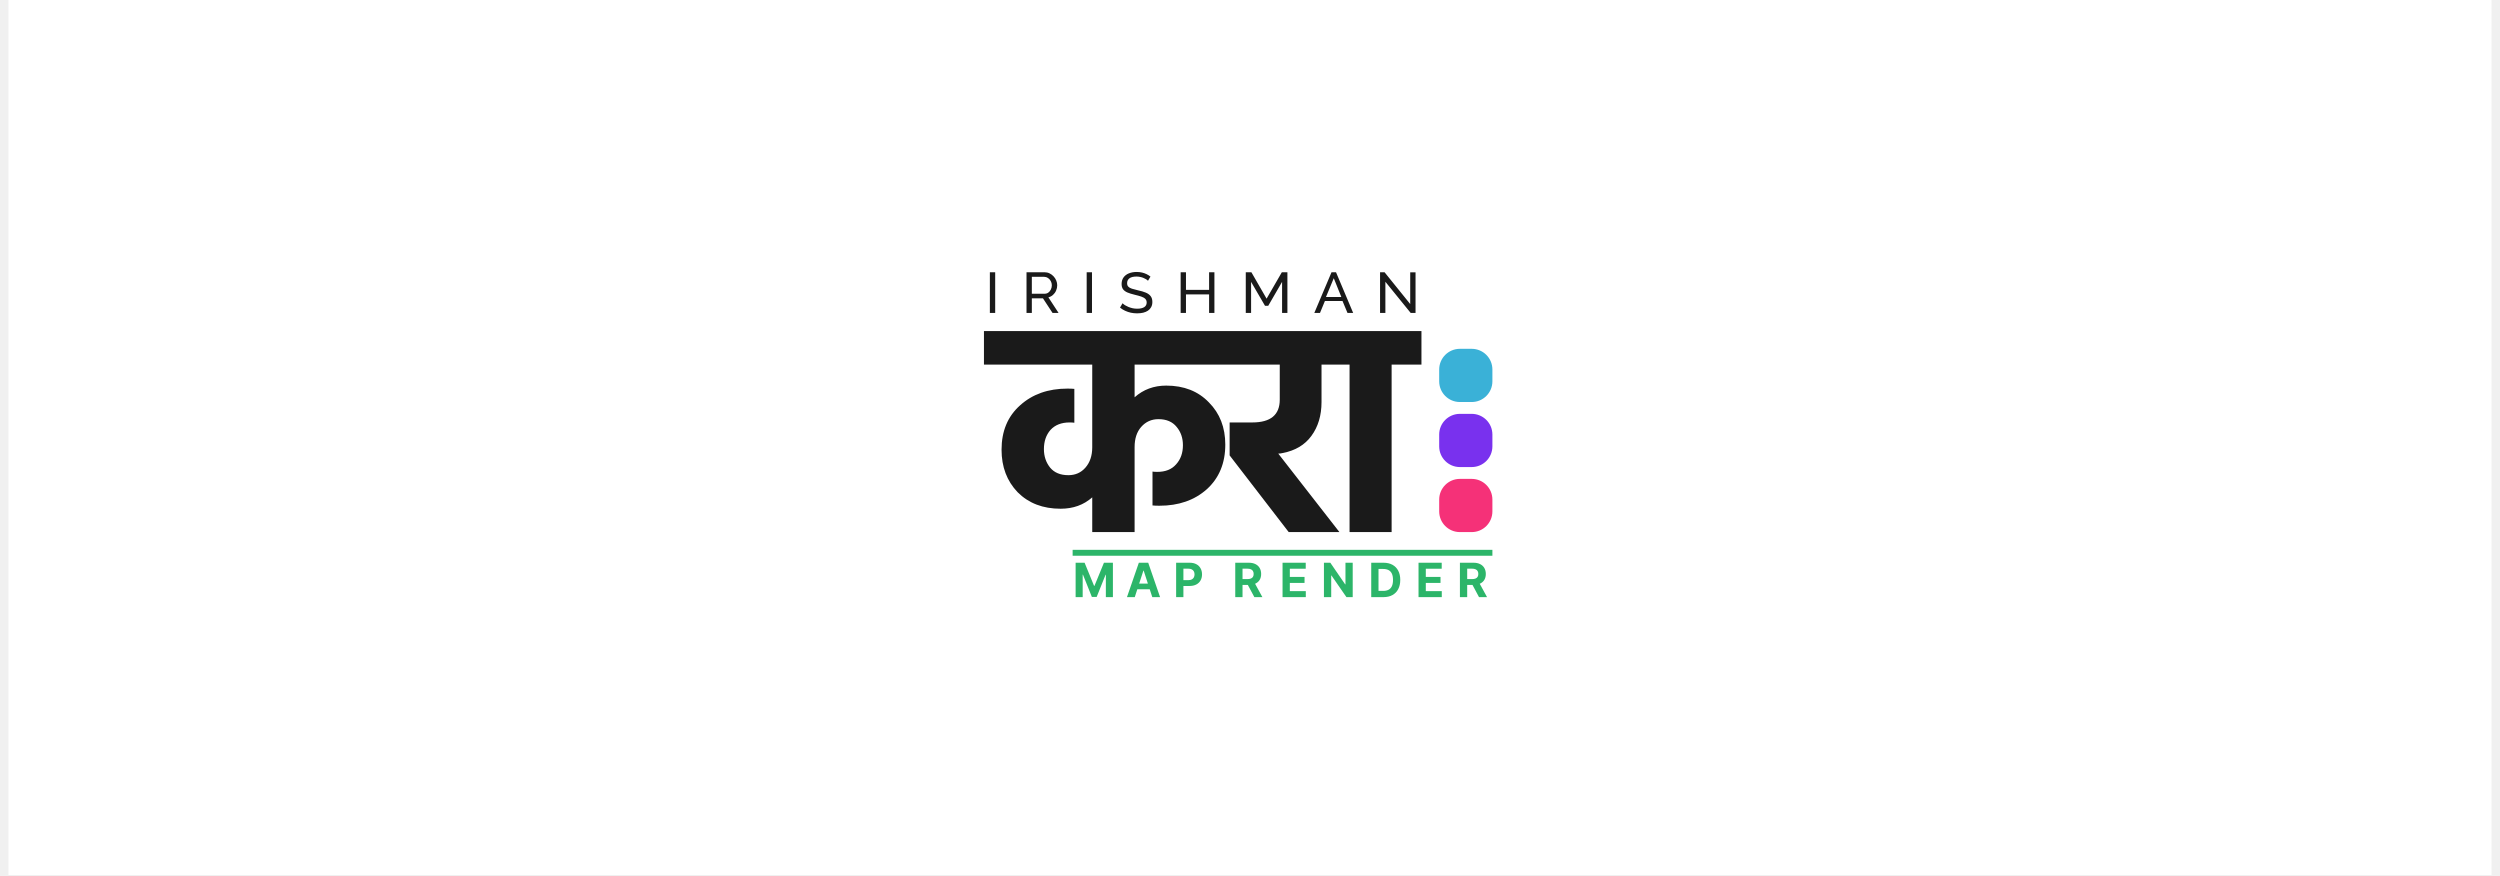
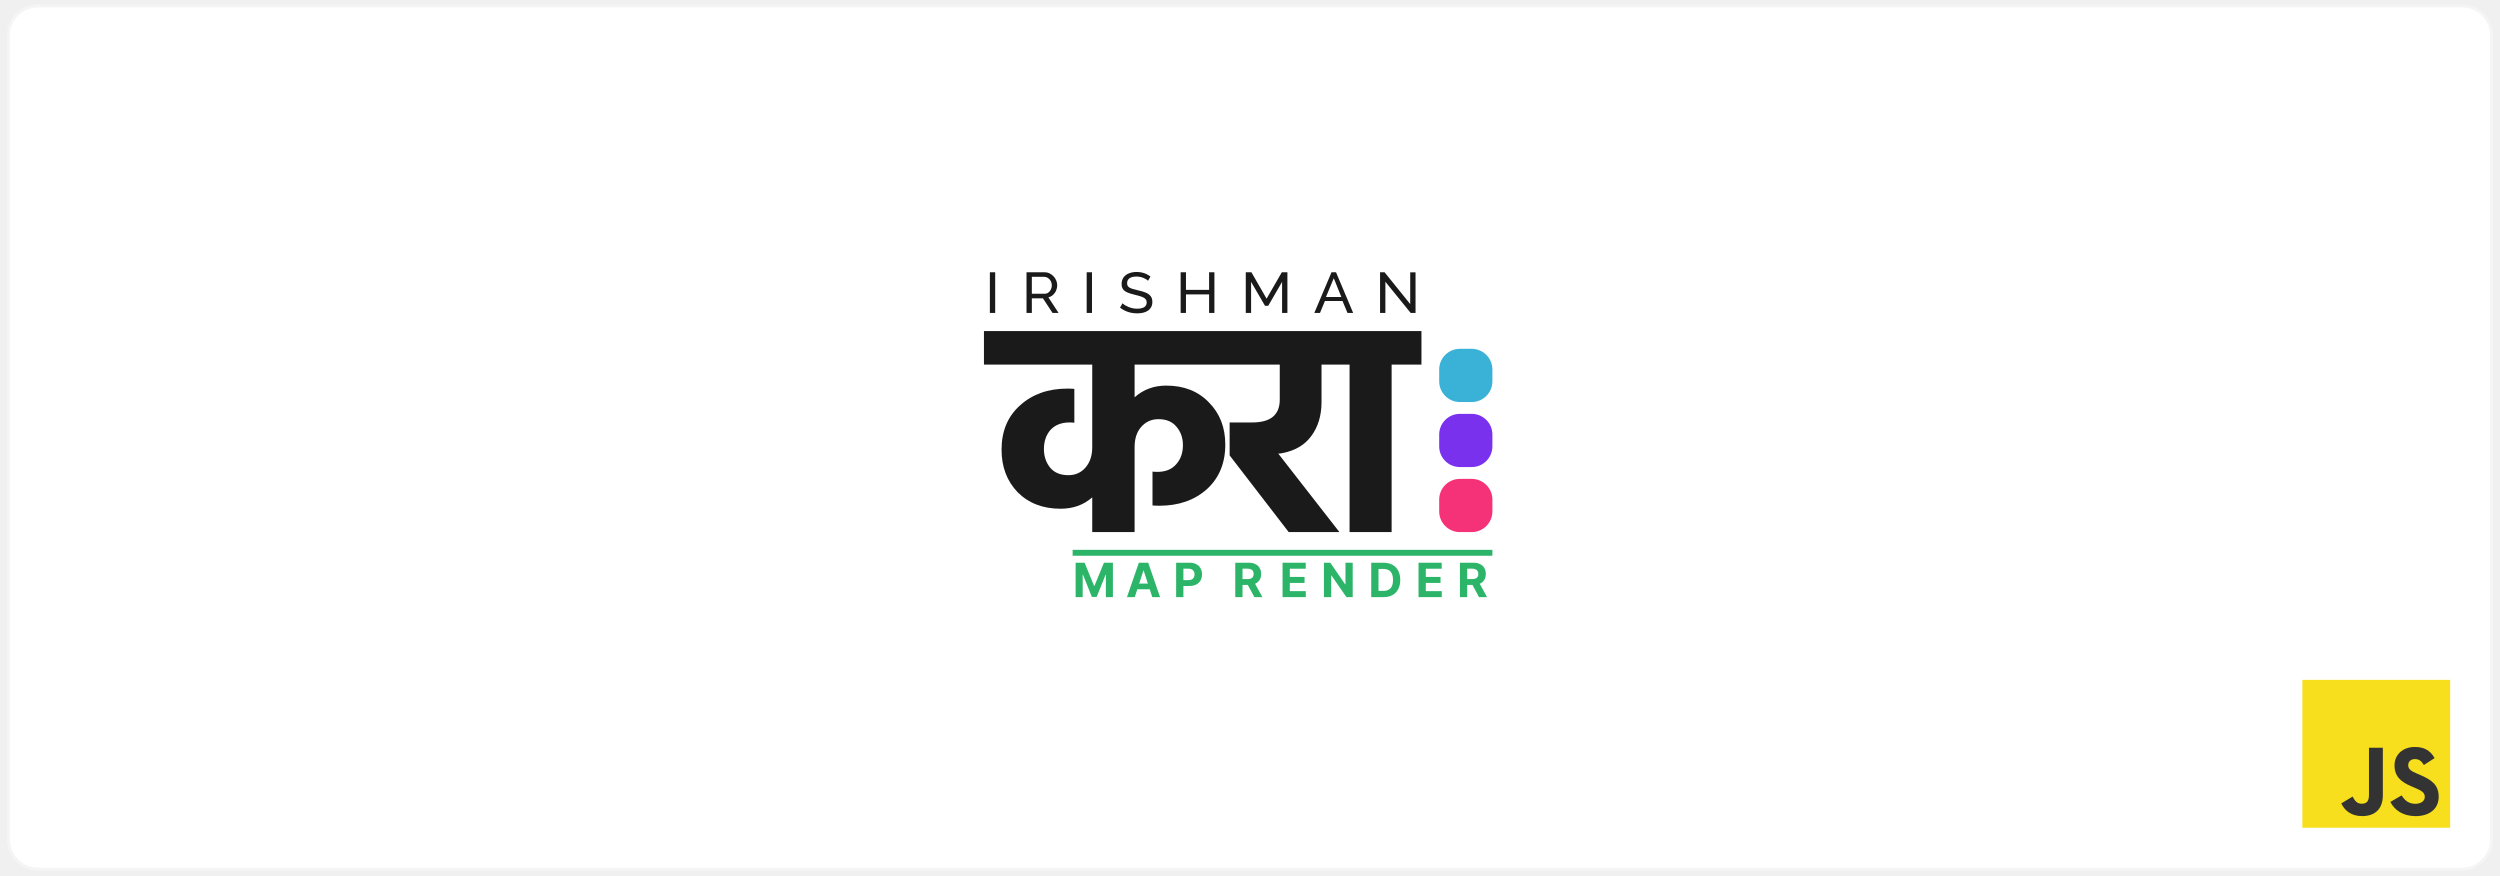
<svg xmlns="http://www.w3.org/2000/svg" width="1200" height="420" viewBox="-160 -40 420 148" fill="none">
-   <rect x="-160" y="-40" width="420" height="148" fill="#ffffff" />
+   <rect style="stroke: #f5f5f5; stroke-width: 0.5;" rx="5" x="-160" y="-39" width="420" height="146" fill="#ffffff" />
  <path d="M48.847 21.675H30.481V27.198C31.961 25.881 33.744 25.222 35.829 25.222C38.823 25.222 41.228 26.168 43.045 28.06C44.895 29.918 45.82 32.299 45.82 35.204C45.82 38.346 44.777 40.862 42.692 42.754C40.606 44.612 37.932 45.541 34.669 45.541C34.164 45.541 33.778 45.524 33.508 45.49V39.764C33.71 39.798 33.979 39.815 34.316 39.815C35.695 39.815 36.755 39.393 37.495 38.548C38.268 37.704 38.655 36.623 38.655 35.306C38.655 34.089 38.302 33.059 37.595 32.215C36.889 31.336 35.863 30.897 34.517 30.897C33.34 30.897 32.365 31.336 31.591 32.215C30.851 33.059 30.481 34.191 30.481 35.609V50H23.316V44.122C21.87 45.406 20.087 46.048 17.968 46.048C14.974 46.048 12.552 45.119 10.702 43.261C8.885 41.369 7.977 38.971 7.977 36.066C7.977 32.924 9.02 30.424 11.105 28.566C13.191 26.675 15.865 25.729 19.128 25.729C19.599 25.729 19.986 25.746 20.289 25.779V31.505C20.087 31.471 19.818 31.454 19.481 31.454C18.102 31.454 17.026 31.877 16.252 32.721C15.512 33.566 15.142 34.647 15.142 35.964C15.142 37.18 15.495 38.227 16.201 39.106C16.908 39.95 17.934 40.373 19.279 40.373C20.457 40.373 21.415 39.95 22.155 39.106C22.929 38.227 23.316 37.079 23.316 35.66V21.675H5V16H48.847V21.675ZM46.556 37.028V31.454H50.391C53.486 31.454 55.033 30.171 55.033 27.604V21.675H43.277V16H67.345V21.675H62.097V28.009C62.097 30.272 61.525 32.181 60.382 33.735C59.272 35.255 57.657 36.218 55.538 36.623C55.269 36.691 55.016 36.724 54.781 36.724L65.125 50H56.547L46.556 37.028ZM61.794 21.675V16H79V21.675H73.954V50H66.84V21.675H61.794Z" fill="#1A1A1A" />
  <path d="M6 12.932V6.048H6.9V12.932H6ZM12.199 12.932V6.048H15.24C15.553 6.048 15.84 6.113 16.1 6.242C16.36 6.365 16.587 6.533 16.78 6.747C16.974 6.953 17.124 7.189 17.231 7.454C17.337 7.713 17.391 7.978 17.391 8.249C17.391 8.566 17.327 8.867 17.201 9.151C17.081 9.435 16.907 9.678 16.68 9.878C16.46 10.079 16.2 10.217 15.9 10.295L17.621 12.932H16.6L14.98 10.46H13.1V12.932H12.199ZM13.1 9.684H15.25C15.497 9.684 15.71 9.62 15.89 9.49C16.077 9.355 16.22 9.177 16.32 8.957C16.427 8.737 16.48 8.501 16.48 8.249C16.48 7.991 16.42 7.755 16.3 7.542C16.18 7.322 16.024 7.147 15.83 7.018C15.637 6.889 15.424 6.824 15.19 6.824H13.1V9.684ZM22.374 12.932V6.048H23.274V12.932H22.374ZM32.745 7.493C32.664 7.403 32.558 7.315 32.424 7.231C32.291 7.147 32.141 7.073 31.974 7.008C31.808 6.937 31.624 6.882 31.424 6.843C31.231 6.798 31.027 6.776 30.814 6.776C30.267 6.776 29.864 6.876 29.604 7.076C29.344 7.277 29.214 7.551 29.214 7.9C29.214 8.146 29.28 8.34 29.414 8.482C29.547 8.624 29.75 8.741 30.024 8.831C30.304 8.922 30.657 9.015 31.084 9.112C31.578 9.216 32.004 9.342 32.364 9.49C32.724 9.639 33.001 9.839 33.195 10.091C33.388 10.337 33.485 10.667 33.485 11.08C33.485 11.41 33.418 11.698 33.285 11.943C33.158 12.182 32.978 12.383 32.745 12.544C32.511 12.699 32.238 12.816 31.924 12.893C31.611 12.964 31.271 13 30.904 13C30.544 13 30.191 12.964 29.844 12.893C29.504 12.816 29.18 12.706 28.873 12.564C28.567 12.421 28.28 12.244 28.013 12.03L28.443 11.294C28.55 11.403 28.687 11.513 28.854 11.623C29.027 11.727 29.22 11.824 29.434 11.914C29.654 12.005 29.89 12.079 30.144 12.137C30.397 12.189 30.657 12.215 30.924 12.215C31.431 12.215 31.824 12.127 32.104 11.953C32.384 11.772 32.524 11.51 32.524 11.168C32.524 10.909 32.444 10.702 32.284 10.547C32.131 10.392 31.901 10.263 31.594 10.159C31.287 10.056 30.914 9.952 30.474 9.849C29.994 9.733 29.59 9.607 29.264 9.471C28.937 9.329 28.69 9.145 28.523 8.918C28.363 8.692 28.283 8.398 28.283 8.036C28.283 7.596 28.393 7.225 28.613 6.921C28.834 6.617 29.137 6.388 29.524 6.233C29.91 6.078 30.347 6 30.834 6C31.154 6 31.451 6.032 31.724 6.097C32.004 6.162 32.264 6.252 32.504 6.368C32.745 6.485 32.965 6.624 33.165 6.785L32.745 7.493ZM43.981 6.048V12.932H43.081V9.801H39.17V12.932H38.27V6.048H39.17V9.025H43.081V6.048H43.981ZM55.426 12.932V7.677L53.086 11.72H52.536L50.185 7.677V12.932H49.285V6.048H50.235L52.806 10.518L55.386 6.048H56.327V12.932H55.426ZM63.789 6.048H64.549L67.45 12.932H66.49L65.649 10.915H62.669L61.838 12.932H60.878L63.789 6.048ZM65.449 10.237L64.169 7.057L62.849 10.237H65.449ZM72.899 7.658V12.932H71.998V6.048H72.759L77.1 11.429V6.058H78V12.932H77.18L72.899 7.658Z" fill="#1A1A1A" />
  <path d="M82 44.5C82 42.567 83.567 41 85.5 41H87.5C89.433 41 91 42.567 91 44.5V46.5C91 48.433 89.433 50 87.5 50H85.5C83.567 50 82 48.433 82 46.5V44.5Z" fill="#F53178" />
  <path d="M82 33.5C82 31.567 83.567 30 85.5 30H87.5C89.433 30 91 31.567 91 33.5V35.5C91 37.433 89.433 39 87.5 39H85.5C83.567 39 82 37.433 82 35.5V33.5Z" fill="#7931EE" />
  <path d="M82 22.5C82 20.567 83.567 19 85.5 19H87.5C89.433 19 91 20.567 91 22.5V24.5C91 26.433 89.433 28 87.5 28H85.5C83.567 28 82 26.433 82 24.5V22.5Z" fill="#3AB1D7" />
  <path transform="translate(85, 55)" d="M0.506 6V0.182H2.801C3.241 0.182 3.616 0.26 3.926 0.418C4.239 0.573 4.476 0.794 4.639 1.08C4.804 1.364 4.886 1.698 4.886 2.082C4.886 2.469 4.803 2.801 4.636 3.08C4.47 3.356 4.228 3.568 3.912 3.716C3.598 3.864 3.217 3.938 2.77 3.938H1.233V2.949H2.571C2.806 2.949 3.001 2.917 3.156 2.852C3.312 2.788 3.427 2.691 3.503 2.562C3.58 2.434 3.619 2.274 3.619 2.082C3.619 1.889 3.58 1.726 3.503 1.594C3.427 1.461 3.311 1.361 3.153 1.293C2.998 1.223 2.802 1.188 2.565 1.188H1.736V6H0.506ZM3.648 3.352L5.094 6H3.736L2.321 3.352H3.648Z" fill="#2CB569" />
  <path transform="translate(78, 55)" d="M0.506 6V0.182H4.426V1.196H1.736V2.582H4.224V3.597H1.736V4.986H4.438V6H0.506Z" fill="#2CB569" />
  <path transform="translate(70, 55)" d="M2.568 6H0.506V0.182H2.585C3.17 0.182 3.674 0.298 4.097 0.531C4.519 0.762 4.844 1.095 5.071 1.528C5.3 1.962 5.415 2.481 5.415 3.085C5.415 3.691 5.3 4.212 5.071 4.648C4.844 5.083 4.517 5.418 4.091 5.651C3.667 5.884 3.159 6 2.568 6ZM1.736 4.946H2.517C2.881 4.946 3.187 4.882 3.435 4.753C3.685 4.622 3.872 4.42 3.997 4.148C4.124 3.873 4.188 3.519 4.188 3.085C4.188 2.655 4.124 2.304 3.997 2.031C3.872 1.759 3.686 1.558 3.438 1.429C3.189 1.3 2.884 1.236 2.52 1.236H1.736V4.946Z" fill="#2CB569" />
  <path transform="translate(62, 55)" d="M5.372 0.182V6H4.31L1.778 2.338H1.736V6H0.506V0.182H1.585L4.097 3.841H4.148V0.182H5.372Z" fill="#2CB569" />
  <path transform="translate(55, 55)" d="M0.506 6V0.182H4.426V1.196H1.736V2.582H4.224V3.597H1.736V4.986H4.438V6H0.506Z" fill="#2CB569" />
  <path transform="translate(47, 55)" d="M0.506 6V0.182H2.801C3.241 0.182 3.616 0.26 3.926 0.418C4.239 0.573 4.476 0.794 4.639 1.08C4.804 1.364 4.886 1.698 4.886 2.082C4.886 2.469 4.803 2.801 4.636 3.08C4.47 3.356 4.228 3.568 3.912 3.716C3.598 3.864 3.217 3.938 2.77 3.938H1.233V2.949H2.571C2.806 2.949 3.001 2.917 3.156 2.852C3.312 2.788 3.427 2.691 3.503 2.562C3.58 2.434 3.619 2.274 3.619 2.082C3.619 1.889 3.58 1.726 3.503 1.594C3.427 1.461 3.311 1.361 3.153 1.293C2.998 1.223 2.802 1.188 2.565 1.188H1.736V6H0.506ZM3.648 3.352L5.094 6H3.736L2.321 3.352H3.648Z" fill="#2CB569" />
  <path transform="translate(44, 55)" d="" fill="#2CB569" />
  <path transform="translate(37, 55)" d="M0.506 6V0.182H2.801C3.242 0.182 3.618 0.266 3.929 0.435C4.24 0.601 4.476 0.833 4.639 1.131C4.804 1.426 4.886 1.767 4.886 2.153C4.886 2.54 4.803 2.881 4.636 3.176C4.47 3.472 4.228 3.702 3.912 3.866C3.598 4.031 3.217 4.114 2.77 4.114H1.307V3.128H2.571C2.808 3.128 3.003 3.087 3.156 3.006C3.312 2.922 3.427 2.808 3.503 2.662C3.58 2.514 3.619 2.345 3.619 2.153C3.619 1.96 3.58 1.792 3.503 1.648C3.427 1.502 3.312 1.389 3.156 1.31C3.001 1.228 2.804 1.188 2.565 1.188H1.736V6H0.506Z" fill="#2CB569" />
  <path transform="translate(29, 55)" d="M1.509 6H0.19L2.199 0.182H3.784L5.79 6H4.472L3.014 1.511H2.969L1.509 6ZM1.426 3.713H4.54V4.673H1.426V3.713Z" fill="#2CB569" />
  <path transform="translate(20, 55)" d="M0.506 0.182H2.023L3.625 4.091H3.693L5.295 0.182H6.812V6H5.619V2.213H5.571L4.065 5.972H3.253L1.747 2.199H1.699V6H0.506V0.182Z" fill="#2CB569" />
  <rect x="20" y="53" width="71" height="1" fill="#2CB569" />
+   <g transform="translate(228 75) scale(0.25)">
+     <svg width="100" height="100" viewBox="0 0 630 630">
+       <rect width="630" height="630" fill="#f7df1e" />
+       <path fill="#333333" d="m423.2 492.19c12.69 20.72 29.2 35.95 58.4 35.95 24.53 0 40.2-12.26 40.2-29.2 0-20.3-16.1-27.49-43.1-39.3l-14.8-6.35c-42.72-18.2-71.1-41-71.1-89.2 0-44.4 33.83-78.2 86.7-78.2 37.64 0 64.7 13.1 84.2 47.4l-46.1 29.6c-10.15-18.2-21.1-25.37-38.1-25.37-17.34 0-28.33 11-28.33 25.37 0 17.76 11 24.95 36.4 35.95l14.8 6.34c50.3 21.57 78.7 43.56 78.7 93 0 53.3-41.87 82.5-98.1 82.5-54.98 0-90.5-26.2-107.88-60.54zm-209.13 5.13c9.3 16.5 17.76 30.45 38.1 30.45 19.45 0 31.72-7.61 31.72-37.2v-201.3h59.2v202.1c0 61.3-35.94 89.2-88.4 89.2-47.4 0-74.85-24.53-88.81-54.075z" />
+     </svg>
+   </g>
</svg>
